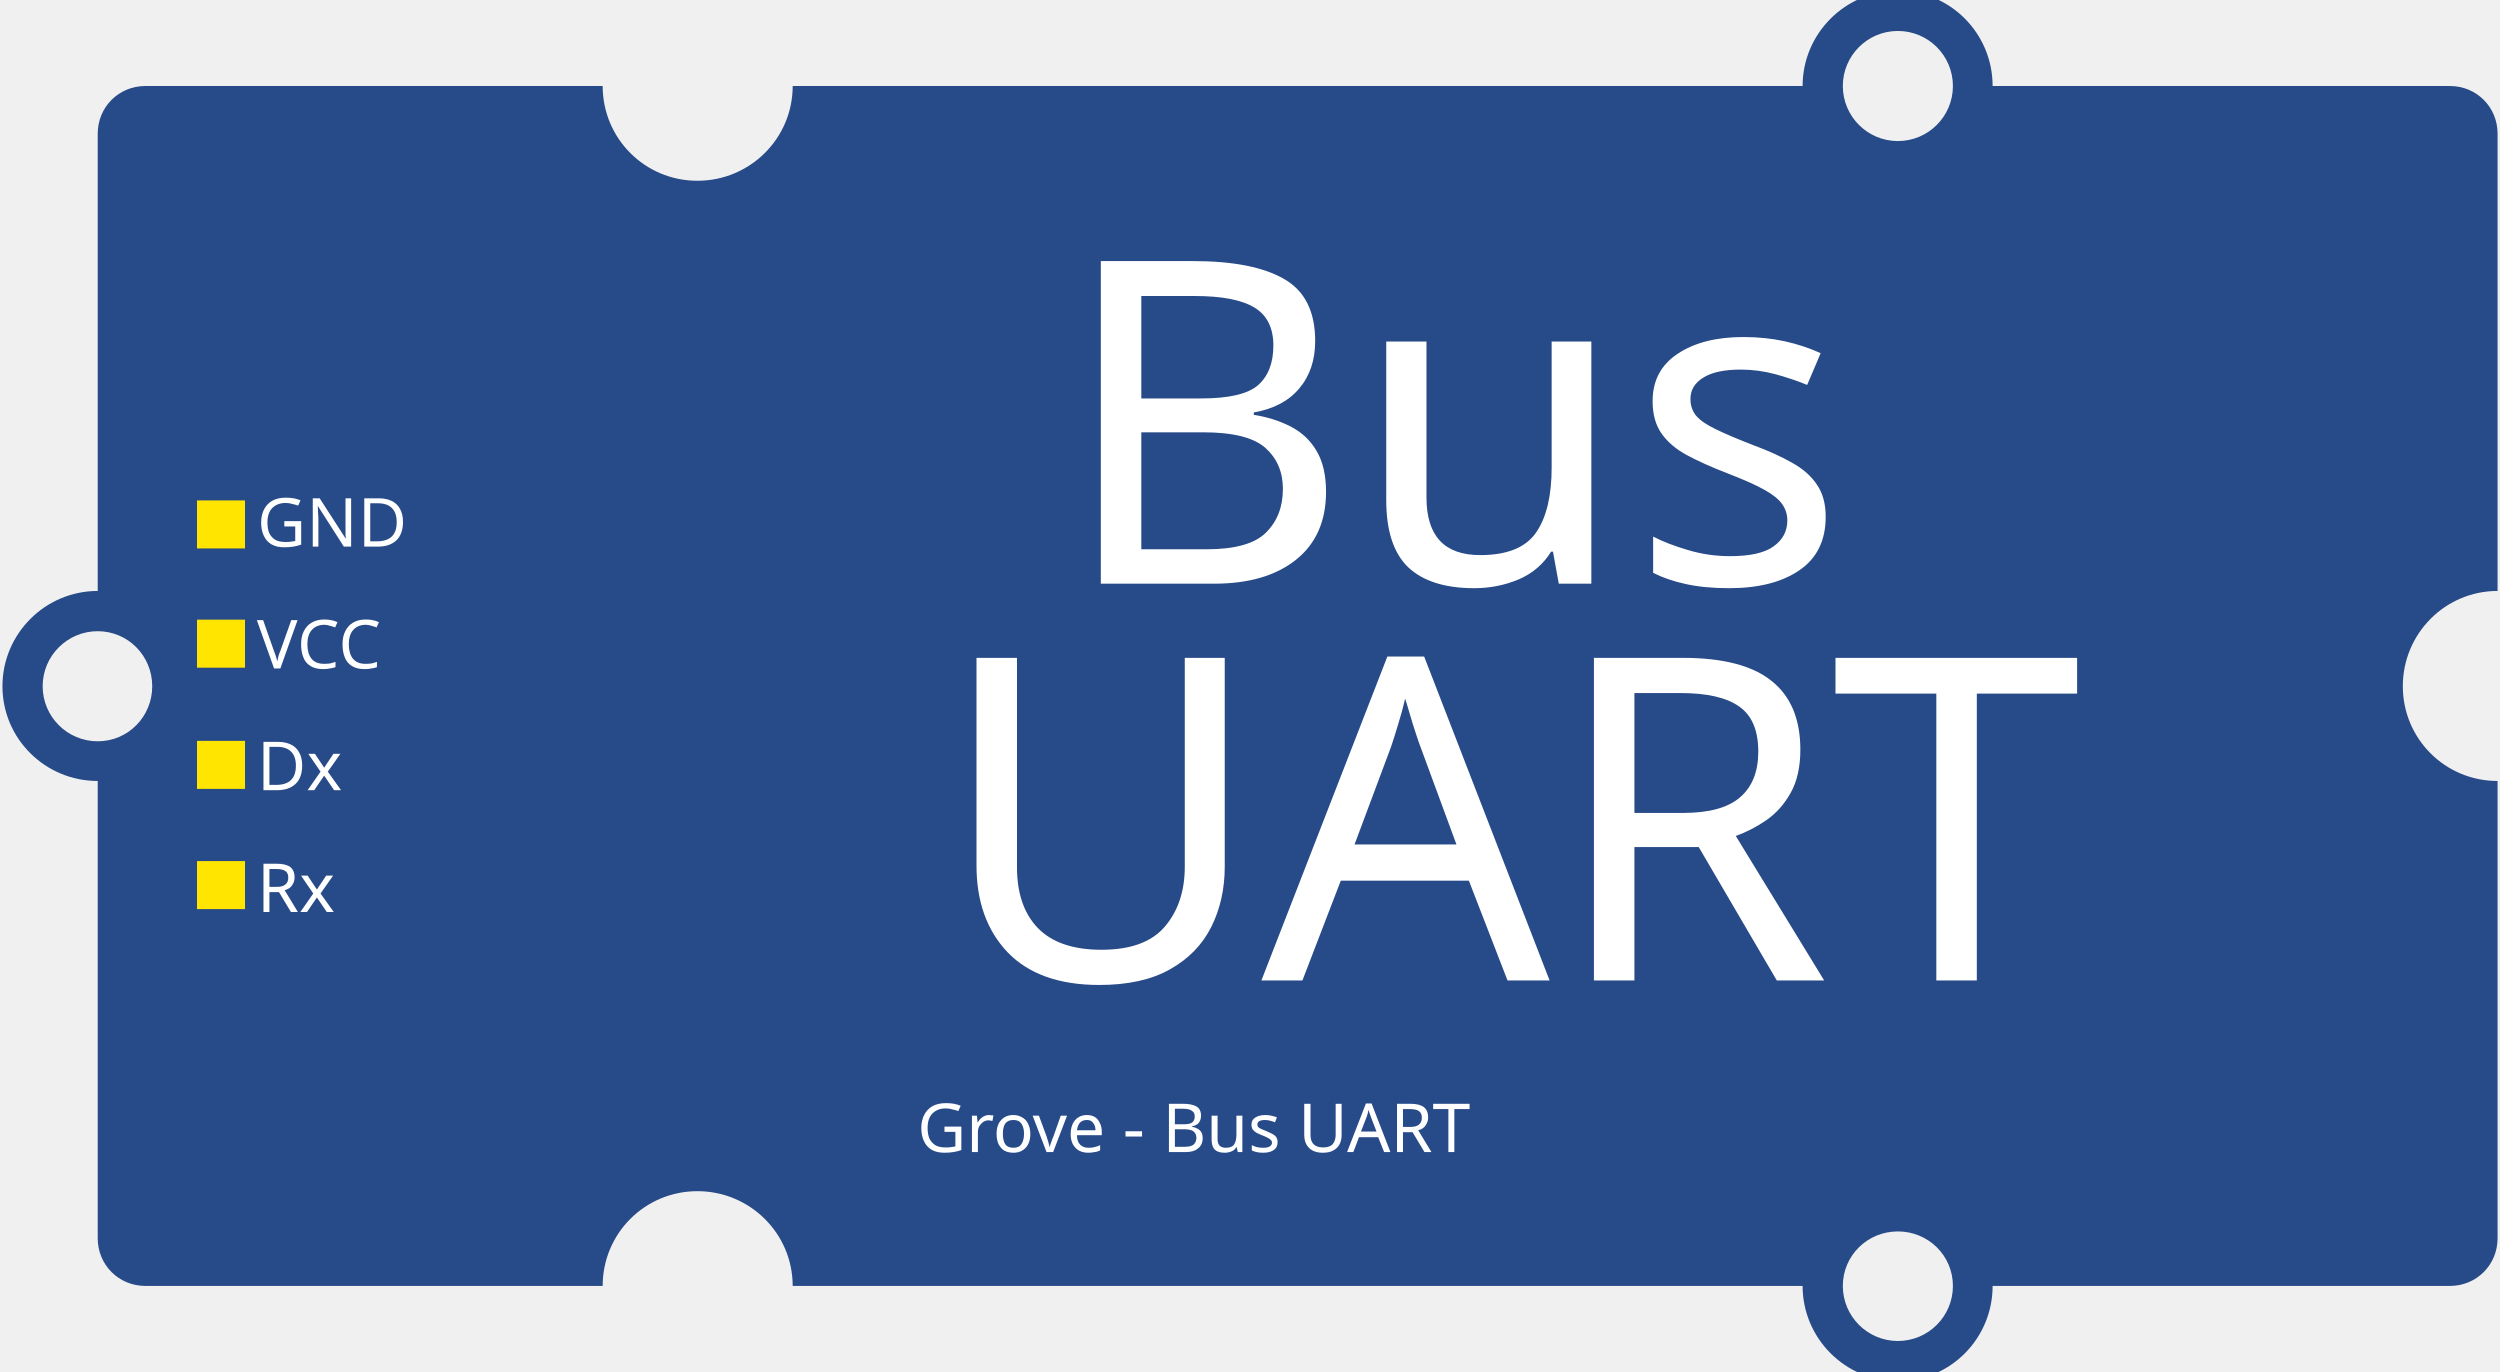
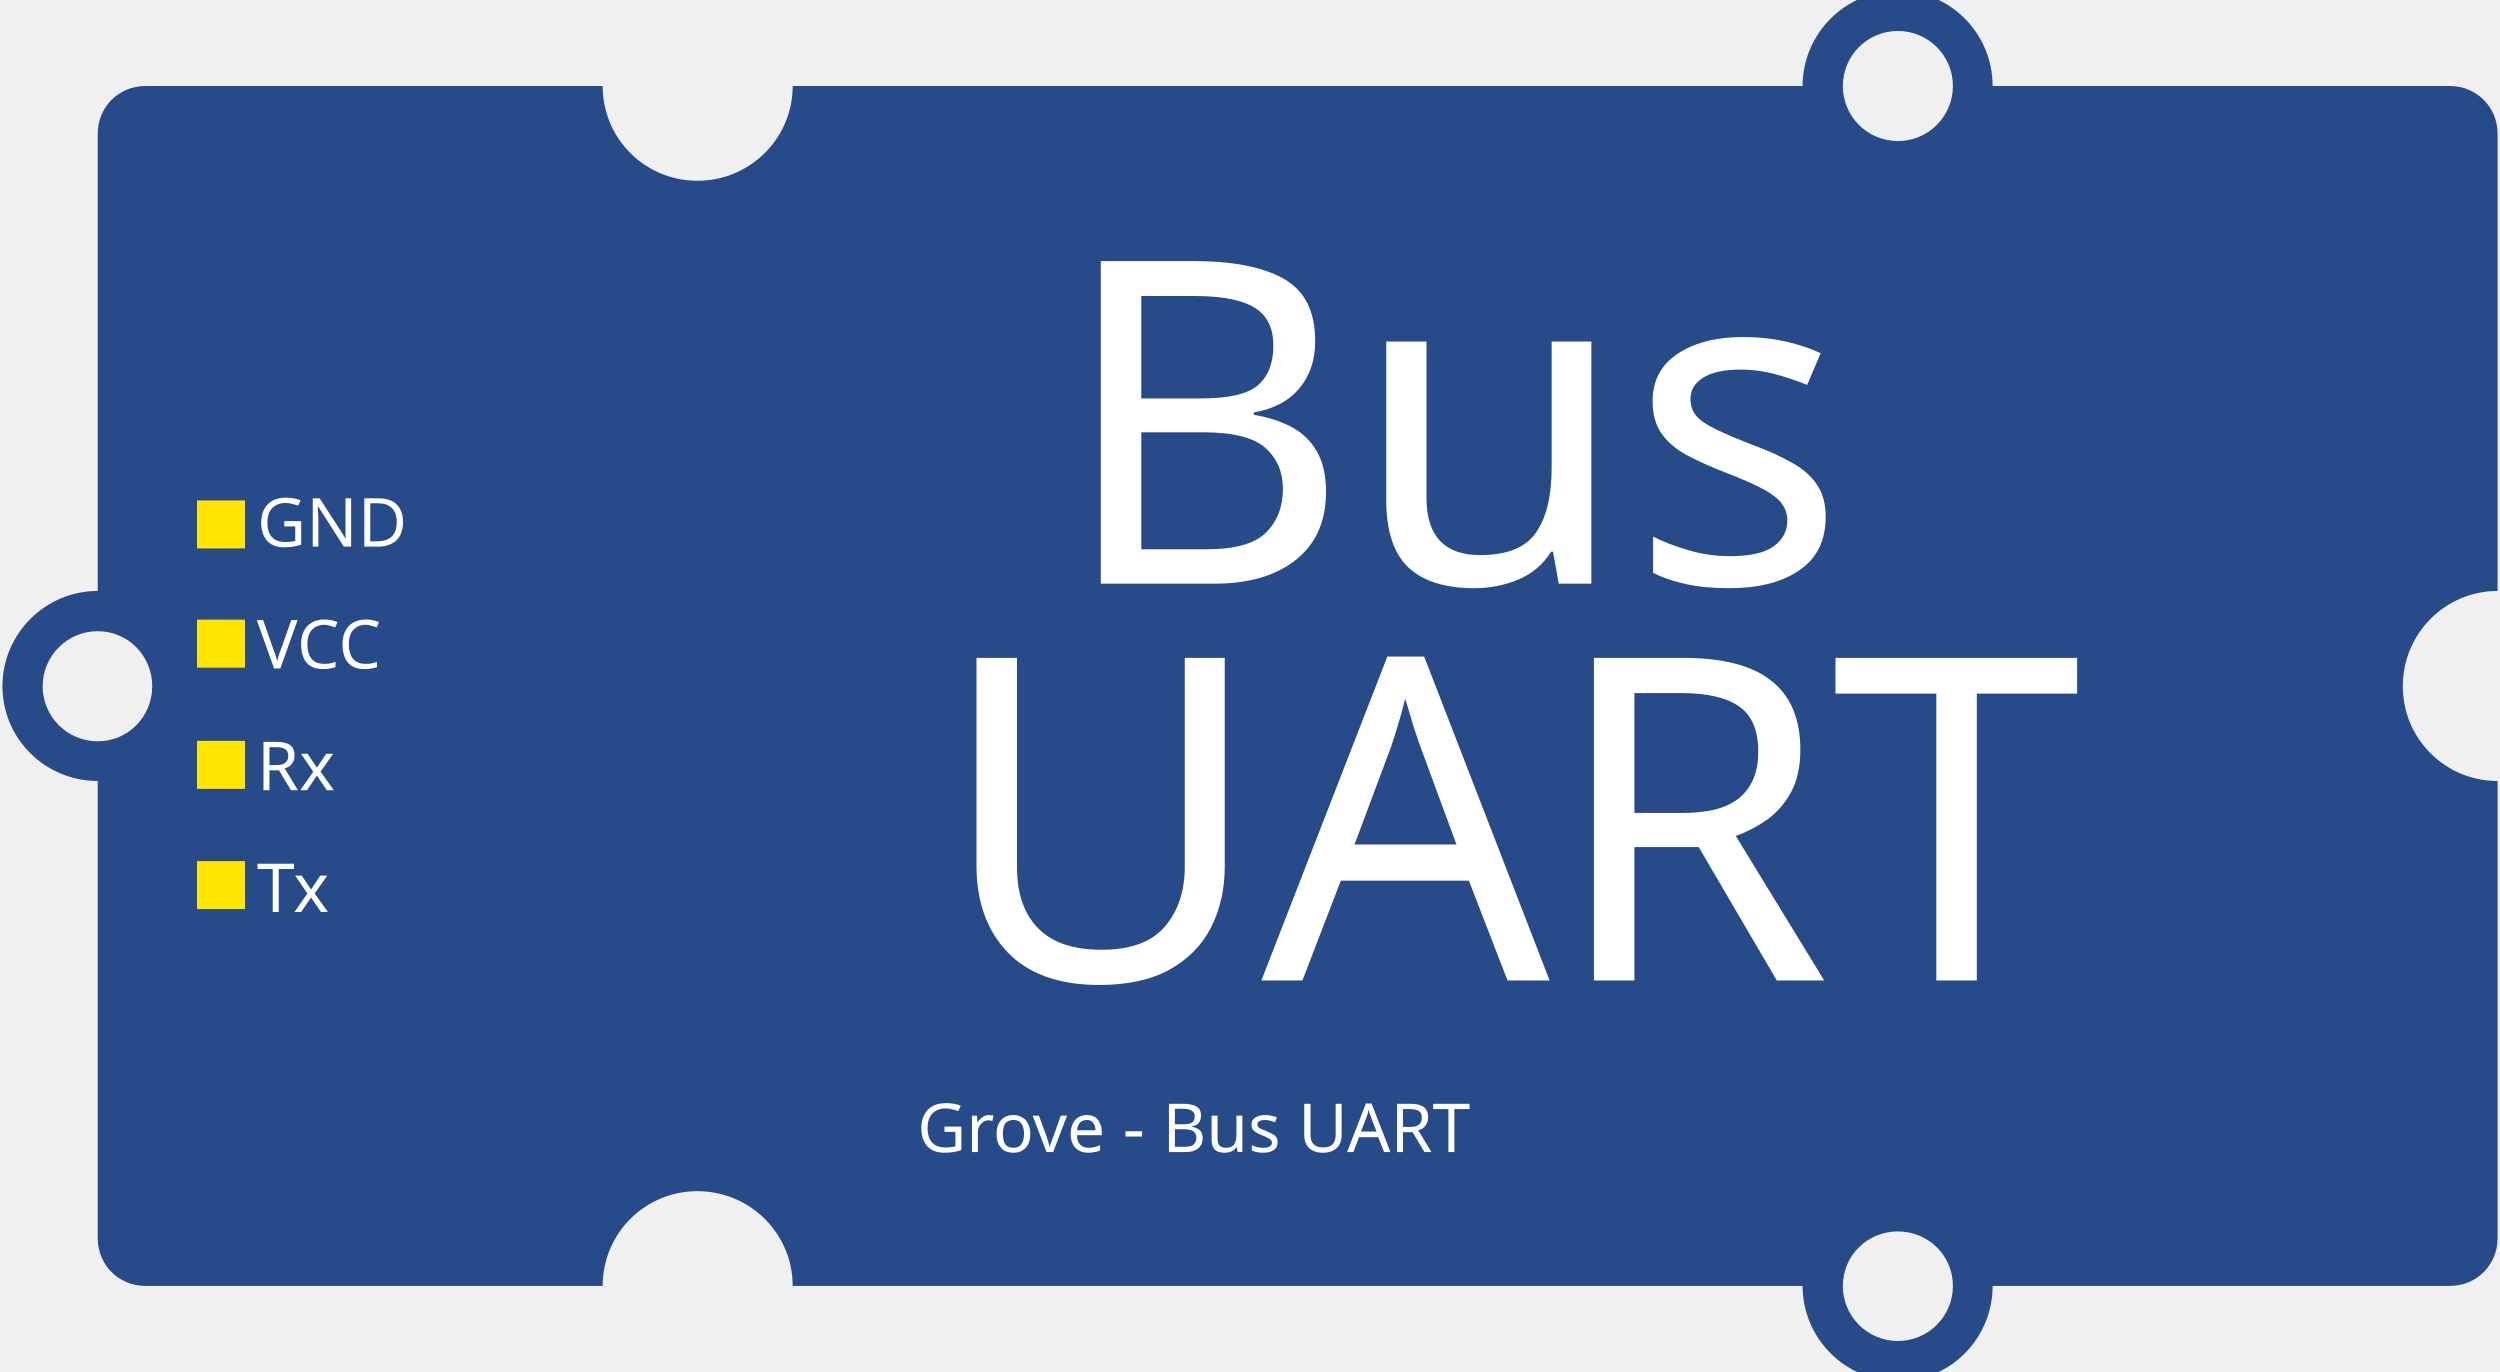
<svg xmlns="http://www.w3.org/2000/svg" version="1.1" width="147.6" height="81" id="svg66">
  <defs id="defs70" />
  <g transform="translate(0,-971.3597)" id="layer1">
    <g id="g4758" transform="matrix(0,1,-1,0,1054.566,976.4378)">
      <path id="rect2992" d="M 2.812,-64.25 C 1.242,-64.25 0,-63.008 0,-61.438 l 0,27 c -3.1,0 -5.625,2.494 -5.625,5.594 0,3.1 2.525,5.625 5.625,5.625 L 0,-11.125 0,3.781 0,9.406 0,20.75 0,36.406 c 3.1,0 5.594,2.525 5.594,5.625 0,3.1 -2.494,5.594 -5.594,5.594 l 0,27 c 0,1.57 1.242,2.812 2.812,2.812 l 27,0 c 0,3.1 2.525,5.625 5.625,5.625 3.1,0 5.594,-2.525 5.594,-5.625 l 27,0 c 1.57,0 2.812,-1.242 2.812,-2.812 l 0,-27 c -3.1,0 -5.594,-2.494 -5.594,-5.594 0,-3.1 2.494,-5.625 5.594,-5.625 l 0,-12.094 0,-14.906 0,-5.625 0,-18.438 0,-8.562 c 3.1,0 5.625,-2.525 5.625,-5.625 0,-3.1 -2.525,-5.594 -5.625,-5.594 l 0,-27 c 0,-1.57 -1.242,-2.812 -2.812,-2.812 l -27,0 c 0,3.1 -2.494,5.594 -5.594,5.594 -3.1,0 -5.625,-2.494 -5.625,-5.594 l -27,0 z M 0,-32.094 c 1.795,0 3.25,1.455 3.25,3.25 0,1.795 -1.455,3.25 -3.25,3.25 -1.795,0 -3.25,-1.455 -3.25,-3.25 0,-1.795 1.455,-3.25 3.25,-3.25 z m 70.844,0 c 1.794,0 3.25,1.455 3.25,3.25 0,1.795 -1.456,3.25 -3.25,3.25 -1.795,0 -3.219,-1.455 -3.219,-3.25 0,-1.795 1.424,-3.25 3.219,-3.25 z M 35.438,74.219 c 1.795,0 3.25,1.424 3.25,3.219 0,1.794 -1.455,3.25 -3.25,3.25 -1.795,0 -3.25,-1.456 -3.25,-3.25 0,-1.795 1.455,-3.219 3.25,-3.219 z" transform="translate(0,971.3597)" fill="#274a88" />
      <g id="g102" transform="matrix(0,-1.249998,1.249998,0,-1259.97,1062.514)">
        <path id="connector3pin" d="m 15.663,1029.819 0,-2.268 2.268,0 0,2.268 -2.268,0 z" fill="#ffe500" />
        <path id="connector2pin" d="m 17.931,1033.183 0,2.268 -2.268,0 0,-2.268 2.268,0 z" fill="#ffe500" />
        <path id="connector1pin" d="m 15.663,1038.908 2.268,0 0,2.268 -2.268,0 0,-2.268 z" fill="#ffe500" />
        <path id="connector0pin" d="m 15.663,1044.586 2.268,0 0,2.268 -2.268,0 0,-2.268 z" fill="#ffe500" />
      </g>
-       <text id="tspan11445" x="33.579" y="-29.868" font-size="3.2" transform="matrix(0,-1.25,1.25,0,86.10117,1081.374)" style="font-size:3.2px;font-family:OCRA;fill:#ffffff">Rx</text>
-       <text id="tspan11445-6" x="33.579" y="-35.621" font-size="3.2" transform="matrix(0,-1.25,1.25,0,86.10117,1081.374)" style="font-size:3.2px;font-family:OCRA;fill:#ffffff">Dx</text>
+       <text id="tspan11445" x="33.579" y="-29.868" font-size="3.2" transform="matrix(0,-1.25,1.25,0,86.10117,1081.374)" style="font-size:3.2px;font-family:OCRA;fill:#ffffff">Tx</text>
+       <text id="tspan11445-6" x="33.579" y="-35.621" font-size="3.2" transform="matrix(0,-1.25,1.25,0,86.10117,1081.374)" style="font-size:3.2px;font-family:OCRA;fill:#ffffff">Rx</text>
      <text id="tspan11445-1" x="33.579" y="-41.374" font-size="3.2" transform="matrix(0,-1.25,1.25,0,86.10117,1081.374)" style="font-size:3.2px;font-family:OCRA;fill:#ffffff">VCC</text>
      <text id="tspan11445-7" x="33.579" y="-47.127" font-size="3.2" transform="matrix(0,-1.25,1.25,0,86.10117,1081.374)" style="font-size:3.2px;font-family:OCRA;fill:#ffffff">GND</text>
      <text id="tspan11445-74" x="33.579" y="-29.868" font-size="3.2" transform="matrix(0,-1.25,1.25,0,100.2744,1042.398)" style="font-size:3.2px;font-family:OCRA;fill:#ffffff">Grove - Bus UART</text>
    </g>
    <g id="g4901" transform="matrix(1 0 0 1 26.56 993.4282)" />
  </g>
  <g transform="translate(63.24064,24.20993)" id="breadboard">
    <g id="g72">
      <g id="g34" />
      <g id="g38" />
      <g id="g42" />
      <g id="g46" />
      <g id="g50" />
      <g id="g54" />
      <g id="g58" />
      <g id="g62" />
      <g id="g66" />
      <g id="g70" />
    </g>
  </g>
  <text xml:space="preserve" style="font-style:normal;font-weight:normal;font-size:40px;line-height:1.25;font-family:sans-serif;letter-spacing:0px;word-spacing:0px;fill:#000000;fill-opacity:1;stroke:none" x="62.398" y="34.46" id="text34">
    <tspan id="tspan32" x="62.398" y="34.46" style="font-size:26.667px;fill:#ffffff">Bus</tspan>
  </text>
  <text xml:space="preserve" style="font-style:normal;font-weight:normal;font-size:40px;line-height:1.25;font-family:sans-serif;letter-spacing:0px;word-spacing:0px;fill:#000000;fill-opacity:1;stroke:none" x="55.246" y="57.886" id="text38">
    <tspan id="tspan36" x="55.246" y="57.886" style="font-size:26.667px;fill:#ffffff">UART</tspan>
  </text>
</svg>
